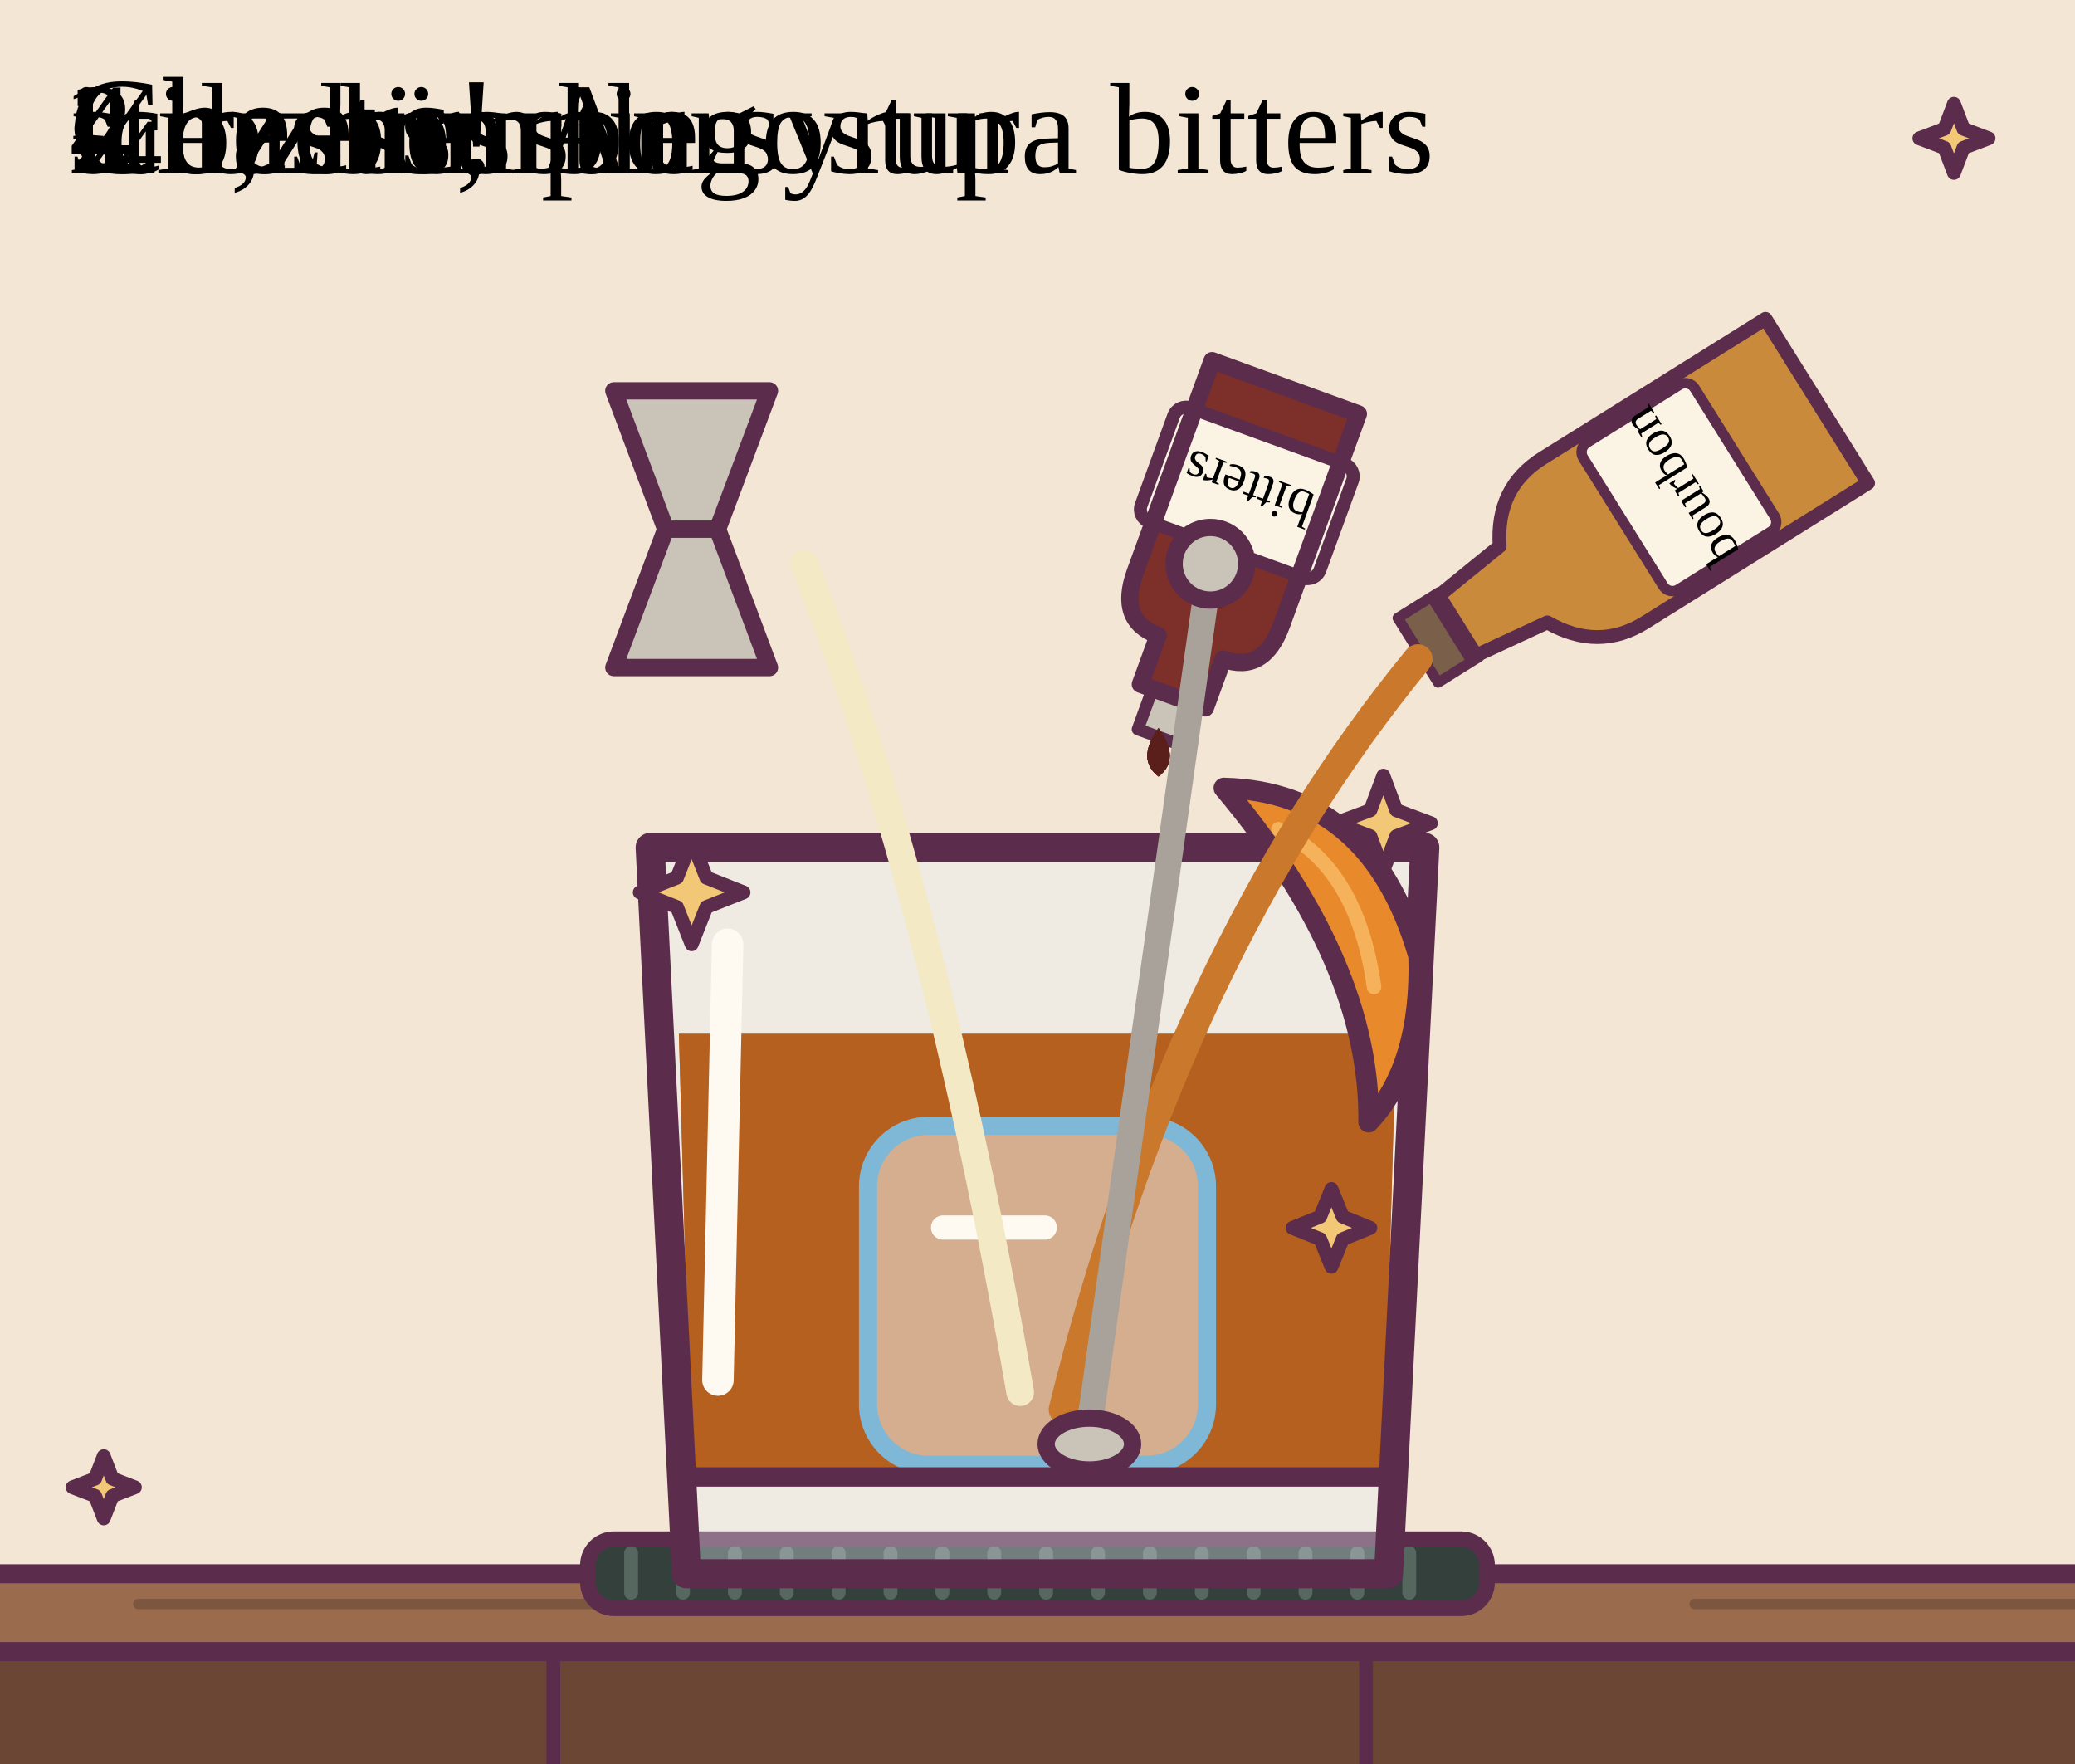
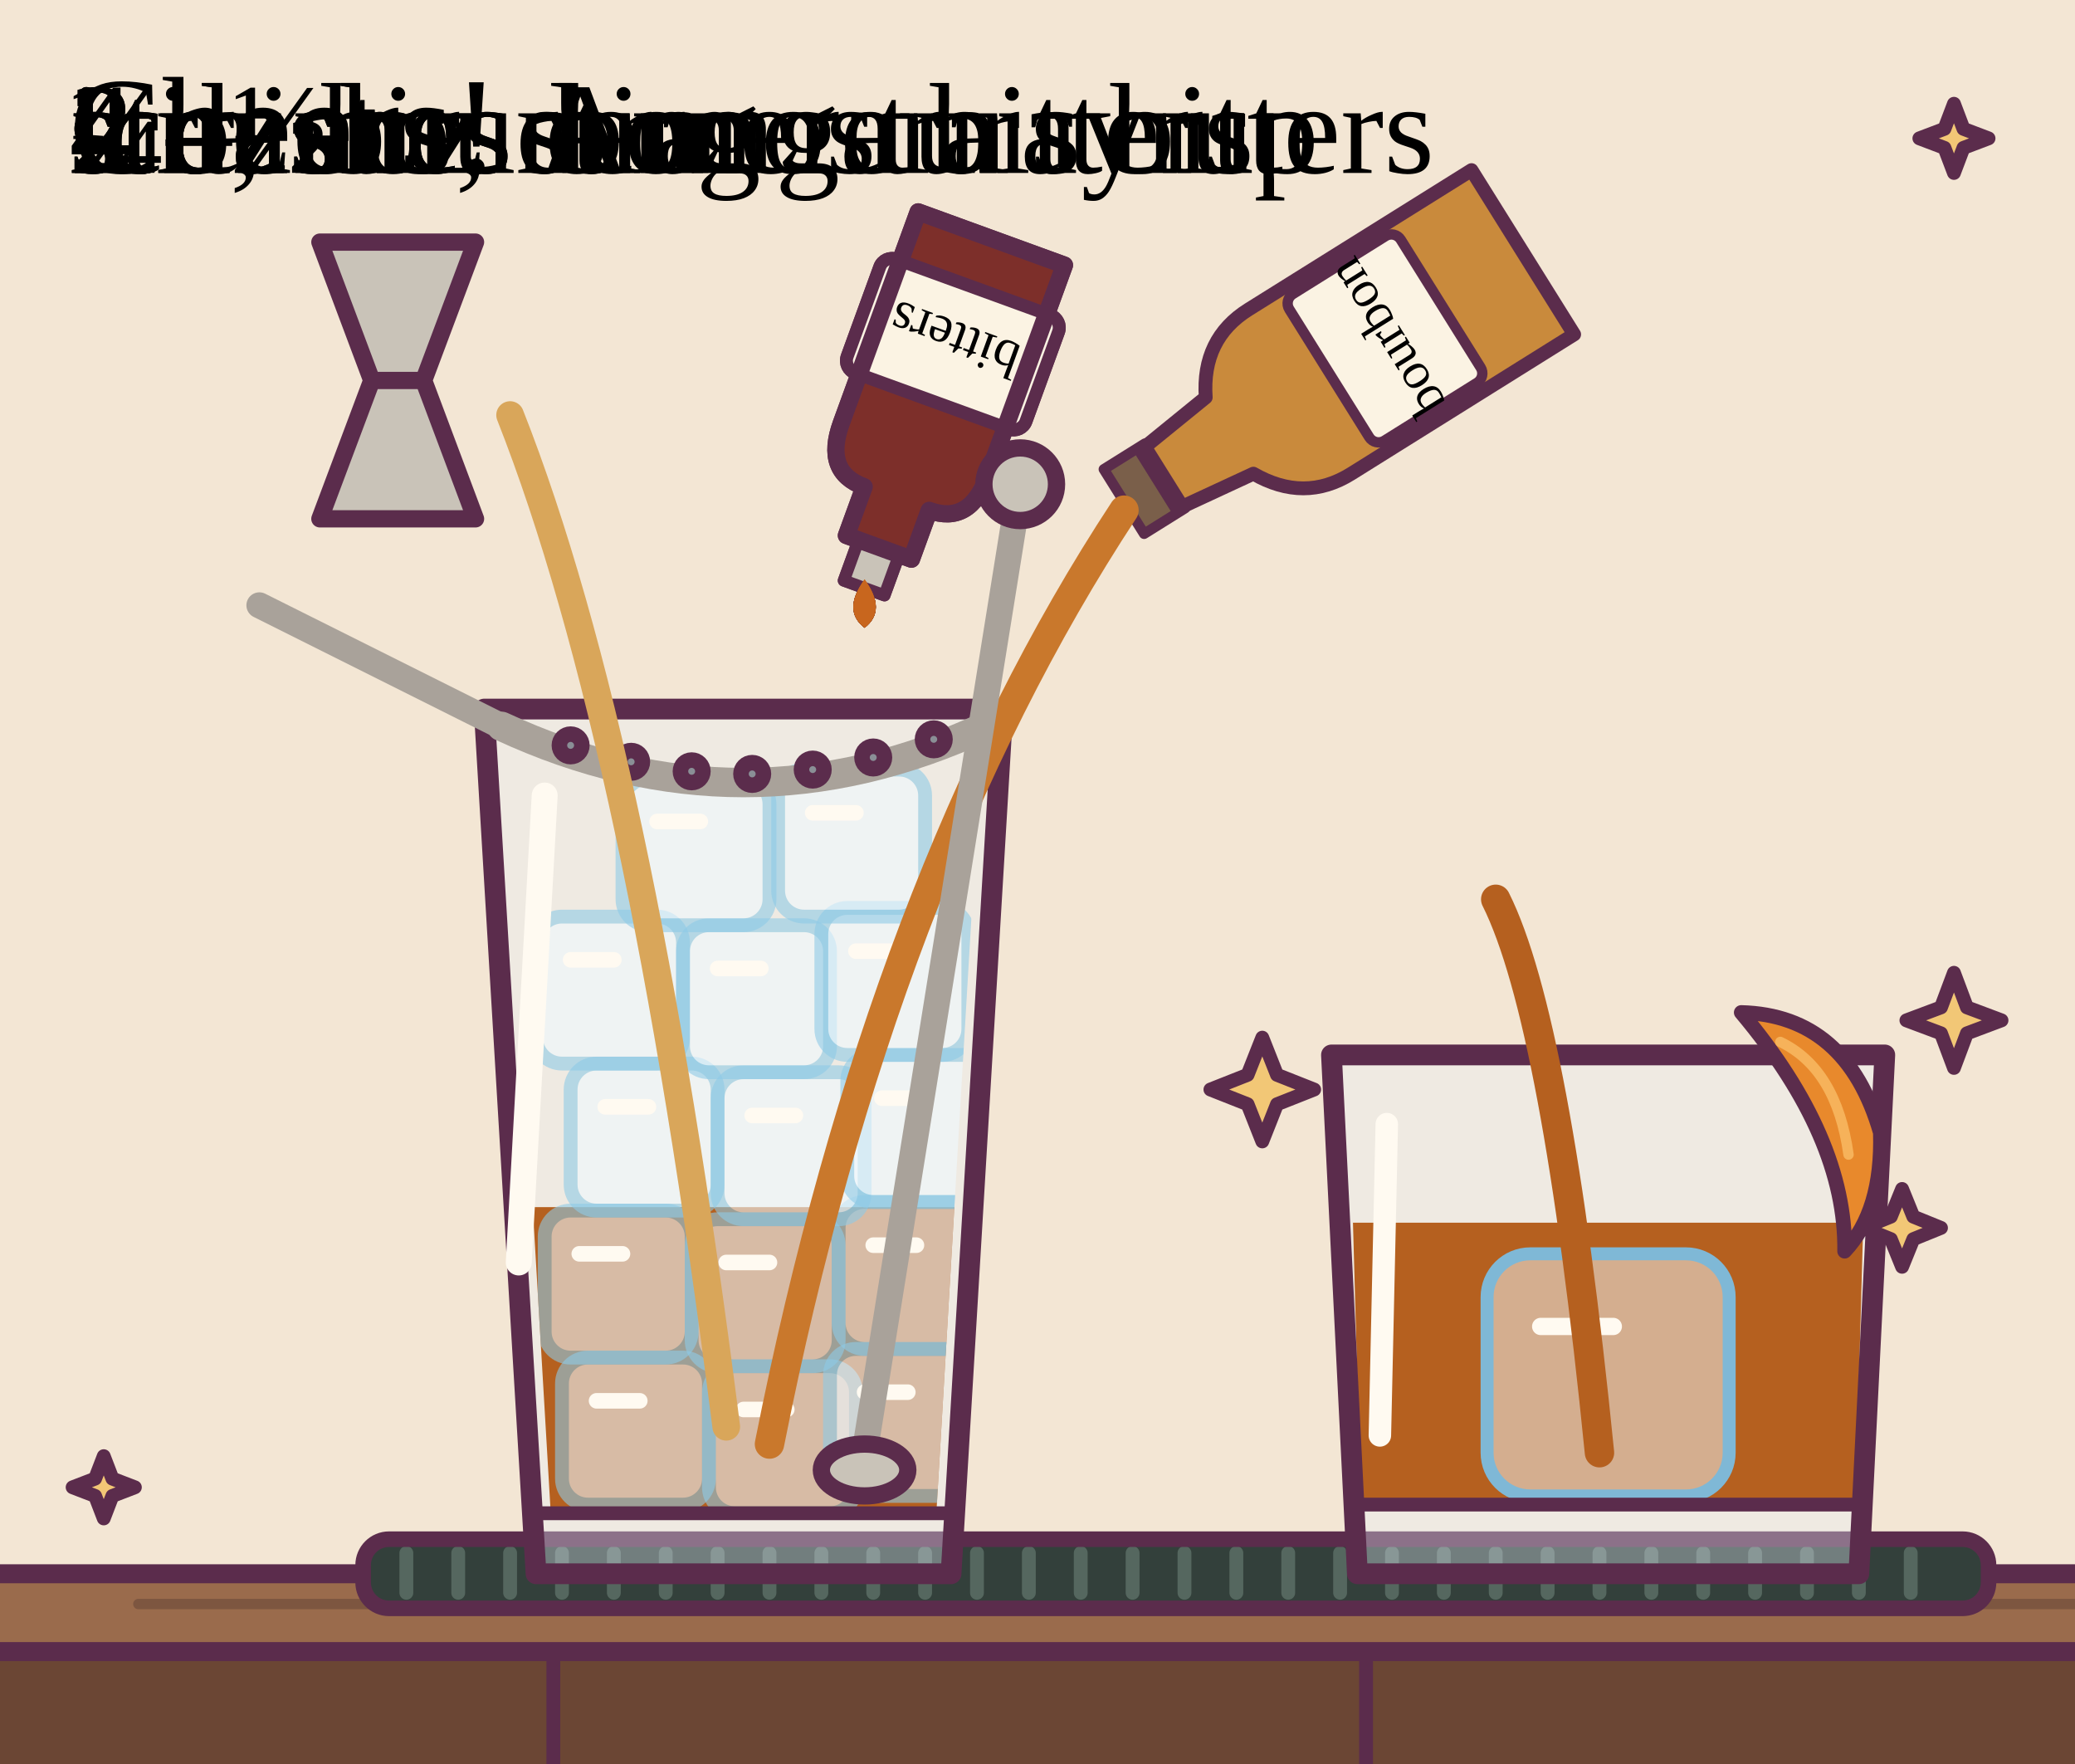
- <svg viewBox="0 0 240 204" role="img" aria-label="How to make an Old Fashioned, step by step: Syrup and bitters. Add the simple syrup and bitters to a rocks glass. Add the whiskey. Ice and stir. Add one big ice cube and stir for about 20 seconds. Garnish. Twist an orange peel over the drink, then drop it in. Cheers!">
+ <svg viewBox="0 0 240 204" role="img" aria-label="How to make an Old Fashioned, step by step: Combine ingredients. Add the whiskey, demerara simple and both bitters to a mixing glass. Stir. Fill with ice and stir until the drink is good and cold. Then, stir longer! (Seriously. You need some of that ice to melt. Water softens the alcohol-bite and brings the drink into balance. Dilution is part of the recipe.) Strain over a big cube. Strain into a rocks glass over one large ice cube. Garnish. Twist an orange peel over the drink, then drop it in. Cheers!">
  <g transform="translate(-104 -14)">
    <g filter="url(#wash)">
      <rect x="0" y="0" width="400" height="236" fill="#f3e6d4" />
    </g>
    <rect x="0" y="196" width="400" height="40" fill="#6e4b39" />
    <g filter="url(#wash)">
      <rect x="0" y="196" width="400" height="9" fill="#9a6b4c" />
      <rect x="0" y="205" width="400" height="31" fill="#6b4634" />
    </g>
    <g filter="url(#crayon)" fill="none" stroke="#5b2c4c" stroke-width="2.2" stroke-linecap="round" stroke-linejoin="round">
      <path d="M0 196 H400 M0 205 H400" />
      <path d="M64 205 V236" stroke-width="1.6" />
      <path d="M168 205 V236" stroke-width="1.6" />
      <path d="M262 205 V236" stroke-width="1.6" />
      <path d="M352 205 V236" stroke-width="1.6" />
      <path d="M22 199.5 h38" stroke="#7d5640" stroke-width="1.2" />
      <path d="M120 199.5 h54" stroke="#7d5640" stroke-width="1.2" />
      <path d="M230 199.5 h30" stroke="#7d5640" stroke-width="1.2" />
      <path d="M300 199.5 h46" stroke="#7d5640" stroke-width="1.2" />
    </g>
-     <rect x="172" y="192" width="104" height="8" rx="3" fill="#33403b" />
-     <path d="M177 193.6 v4.6" stroke="#55675f" stroke-width="1.6" stroke-linecap="round" />
-     <path d="M183 193.6 v4.6" stroke="#55675f" stroke-width="1.6" stroke-linecap="round" />
-     <path d="M189 193.6 v4.6" stroke="#55675f" stroke-width="1.6" stroke-linecap="round" />
-     <path d="M195 193.6 v4.6" stroke="#55675f" stroke-width="1.6" stroke-linecap="round" />
-     <path d="M201 193.6 v4.6" stroke="#55675f" stroke-width="1.6" stroke-linecap="round" />
-     <path d="M207 193.6 v4.6" stroke="#55675f" stroke-width="1.6" stroke-linecap="round" />
-     <path d="M213 193.6 v4.6" stroke="#55675f" stroke-width="1.6" stroke-linecap="round" />
-     <path d="M219 193.6 v4.6" stroke="#55675f" stroke-width="1.6" stroke-linecap="round" />
-     <path d="M225 193.6 v4.6" stroke="#55675f" stroke-width="1.6" stroke-linecap="round" />
-     <path d="M231 193.6 v4.6" stroke="#55675f" stroke-width="1.6" stroke-linecap="round" />
-     <path d="M237 193.6 v4.6" stroke="#55675f" stroke-width="1.6" stroke-linecap="round" />
-     <path d="M243 193.6 v4.6" stroke="#55675f" stroke-width="1.6" stroke-linecap="round" />
-     <path d="M249 193.6 v4.6" stroke="#55675f" stroke-width="1.6" stroke-linecap="round" />
-     <path d="M255 193.6 v4.6" stroke="#55675f" stroke-width="1.6" stroke-linecap="round" />
-     <path d="M261 193.6 v4.6" stroke="#55675f" stroke-width="1.6" stroke-linecap="round" />
-     <path d="M267 193.6 v4.6" stroke="#55675f" stroke-width="1.6" stroke-linecap="round" />
+     <rect x="146" y="192" width="188" height="8" rx="3" fill="#33403b" />
+     <path d="M151 193.6 v4.6" stroke="#55675f" stroke-width="1.6" stroke-linecap="round" />
+     <path d="M157 193.6 v4.6" stroke="#55675f" stroke-width="1.6" stroke-linecap="round" />
+     <path d="M163 193.6 v4.6" stroke="#55675f" stroke-width="1.6" stroke-linecap="round" />
+     <path d="M169 193.6 v4.6" stroke="#55675f" stroke-width="1.6" stroke-linecap="round" />
+     <path d="M175 193.6 v4.6" stroke="#55675f" stroke-width="1.6" stroke-linecap="round" />
+     <path d="M181 193.6 v4.6" stroke="#55675f" stroke-width="1.6" stroke-linecap="round" />
+     <path d="M187 193.6 v4.6" stroke="#55675f" stroke-width="1.6" stroke-linecap="round" />
+     <path d="M193 193.6 v4.6" stroke="#55675f" stroke-width="1.6" stroke-linecap="round" />
+     <path d="M199 193.6 v4.6" stroke="#55675f" stroke-width="1.6" stroke-linecap="round" />
+     <path d="M205 193.6 v4.6" stroke="#55675f" stroke-width="1.6" stroke-linecap="round" />
+     <path d="M211 193.6 v4.6" stroke="#55675f" stroke-width="1.6" stroke-linecap="round" />
+     <path d="M217 193.6 v4.6" stroke="#55675f" stroke-width="1.6" stroke-linecap="round" />
+     <path d="M223 193.6 v4.6" stroke="#55675f" stroke-width="1.6" stroke-linecap="round" />
+     <path d="M229 193.6 v4.6" stroke="#55675f" stroke-width="1.6" stroke-linecap="round" />
+     <path d="M235 193.6 v4.6" stroke="#55675f" stroke-width="1.6" stroke-linecap="round" />
+     <path d="M241 193.6 v4.6" stroke="#55675f" stroke-width="1.6" stroke-linecap="round" />
+     <path d="M247 193.6 v4.6" stroke="#55675f" stroke-width="1.6" stroke-linecap="round" />
+     <path d="M253 193.6 v4.6" stroke="#55675f" stroke-width="1.6" stroke-linecap="round" />
+     <path d="M259 193.6 v4.6" stroke="#55675f" stroke-width="1.6" stroke-linecap="round" />
+     <path d="M265 193.6 v4.6" stroke="#55675f" stroke-width="1.6" stroke-linecap="round" />
+     <path d="M271 193.6 v4.6" stroke="#55675f" stroke-width="1.6" stroke-linecap="round" />
+     <path d="M277 193.6 v4.6" stroke="#55675f" stroke-width="1.6" stroke-linecap="round" />
+     <path d="M283 193.6 v4.6" stroke="#55675f" stroke-width="1.6" stroke-linecap="round" />
+     <path d="M289 193.6 v4.6" stroke="#55675f" stroke-width="1.6" stroke-linecap="round" />
+     <path d="M295 193.6 v4.6" stroke="#55675f" stroke-width="1.6" stroke-linecap="round" />
+     <path d="M301 193.6 v4.6" stroke="#55675f" stroke-width="1.6" stroke-linecap="round" />
+     <path d="M307 193.6 v4.6" stroke="#55675f" stroke-width="1.6" stroke-linecap="round" />
+     <path d="M313 193.6 v4.6" stroke="#55675f" stroke-width="1.6" stroke-linecap="round" />
+     <path d="M319 193.6 v4.6" stroke="#55675f" stroke-width="1.6" stroke-linecap="round" />
+     <path d="M325 193.6 v4.6" stroke="#55675f" stroke-width="1.6" stroke-linecap="round" />
    <g filter="url(#crayon)" fill="none" stroke="#5b2c4c" stroke-width="2.6" stroke-linecap="round" stroke-linejoin="round">
-       <rect x="172" y="192" width="104" height="8" rx="3" stroke-width="1.8" />
+       <rect x="146" y="192" width="188" height="8" rx="3" stroke-width="1.8" />
    </g>
    <g class="twinkle d2" style="transform-origin:330px 30px">
      <path d="M330 26 L331.1 28.9 L334 30 L331.1 31.1 L330 34 L328.9 31.1 L326 30 L328.9 28.9Z" fill="#f2c776" stroke="#5b2c4c" stroke-width="1.6" stroke-linejoin="round" />
    </g>
    <g class="twinkle d3" style="transform-origin:116px 186px">
      <path d="M116 182.4 L117 185 L119.6 186 L117 187 L116 189.6 L115 187 L112.4 186 L115 185Z" fill="#f2c776" stroke="#5b2c4c" stroke-width="1.6" stroke-linejoin="round" />
    </g>
-     <g transform="translate(224 196) scale(1.4)">
+     <g class="mix27">
+       <g class="tip26" style="transform-origin:220px 96px">
+         <g class="shk25" style="transform-origin:190px 116px">
+           <g filter="url(#wash)">
+             <path d="M160 96 L220 96 L214 196 L166 196Z" fill="#e7f1fb" opacity=".35" />
+           </g>
+           <clipPath id="old-fashioned-mx">
+             <path d="M162.4 99 L217.6 99 L212.3 189 L167.7 189Z" />
+           </clipPath>
+           <g clip-path="url(#old-fashioned-mx)">
+             <g filter="url(#wash)">
+               <g class="ml5" style="transform-origin:190px 190px">
+                 <rect x="158" y="169.5" width="64" height="20.5" fill="#c9782c" />
+               </g>
+               <g class="ml6" style="transform-origin:190px 170px">
+                 <rect x="158" y="165.8" width="64" height="4.2" fill="#d9a65a" />
+               </g>
+               <g class="ml7" style="transform-origin:190px 166.2px">
+                 <rect x="158" y="164.2" width="64" height="2.1" fill="#5a1f1a" />
+               </g>
+               <g class="ml8" style="transform-origin:190px 164.7px">
+                 <rect x="158" y="162.6" width="64" height="2.1" fill="#c8661e" />
+               </g>
+               <g class="mixed9" style="transform-origin:190px 190px">
+                 <rect x="158" y="153.6" width="64" height="36.4" fill="#b5601f" />
+               </g>
+             </g>
+             <g class="mice10" style="transform-origin:177.5px 179.5px">
+               <rect x="169" y="171" width="17" height="17" rx="3" fill="#eef8ff" opacity=".6" stroke="#8ecae6" stroke-width="1.6" />
+               <path d="M173 176 h5" stroke="#fffaf1" stroke-width="1.8" stroke-linecap="round" />
+             </g>
+             <g class="mice11" style="transform-origin:194.5px 180.5px">
+               <rect x="186" y="172" width="17" height="17" rx="3" fill="#eef8ff" opacity=".6" stroke="#8ecae6" stroke-width="1.6" />
+               <path d="M190 177 h5" stroke="#fffaf1" stroke-width="1.8" stroke-linecap="round" />
+             </g>
+             <g class="mice12" style="transform-origin:208.5px 178.5px">
+               <rect x="200" y="170" width="17" height="17" rx="3" fill="#eef8ff" opacity=".6" stroke="#8ecae6" stroke-width="1.6" />
+               <path d="M204 175 h5" stroke="#fffaf1" stroke-width="1.8" stroke-linecap="round" />
+             </g>
+             <g class="mice13" style="transform-origin:175.5px 162.5px">
+               <rect x="167" y="154" width="17" height="17" rx="3" fill="#eef8ff" opacity=".6" stroke="#8ecae6" stroke-width="1.6" />
+               <path d="M171 159 h5" stroke="#fffaf1" stroke-width="1.8" stroke-linecap="round" />
+             </g>
+             <g class="mice14" style="transform-origin:192.5px 163.5px">
+               <rect x="184" y="155" width="17" height="17" rx="3" fill="#eef8ff" opacity=".6" stroke="#8ecae6" stroke-width="1.6" />
+               <path d="M188 160 h5" stroke="#fffaf1" stroke-width="1.8" stroke-linecap="round" />
+             </g>
+             <g class="mice15" style="transform-origin:209.5px 161.5px">
+               <rect x="201" y="153" width="17" height="17" rx="3" fill="#eef8ff" opacity=".6" stroke="#8ecae6" stroke-width="1.6" />
+               <path d="M205 158 h5" stroke="#fffaf1" stroke-width="1.8" stroke-linecap="round" />
+             </g>
+             <g class="mice16" style="transform-origin:178.5px 145.5px">
+               <rect x="170" y="137" width="17" height="17" rx="3" fill="#eef8ff" opacity=".6" stroke="#8ecae6" stroke-width="1.6" />
+               <path d="M174 142 h5" stroke="#fffaf1" stroke-width="1.8" stroke-linecap="round" />
+             </g>
+             <g class="mice17" style="transform-origin:195.5px 146.5px">
+               <rect x="187" y="138" width="17" height="17" rx="3" fill="#eef8ff" opacity=".6" stroke="#8ecae6" stroke-width="1.6" />
+               <path d="M191 143 h5" stroke="#fffaf1" stroke-width="1.8" stroke-linecap="round" />
+             </g>
+             <g class="mice18" style="transform-origin:210.5px 144.5px">
+               <rect x="202" y="136" width="17" height="17" rx="3" fill="#eef8ff" opacity=".6" stroke="#8ecae6" stroke-width="1.6" />
+               <path d="M206 141 h5" stroke="#fffaf1" stroke-width="1.8" stroke-linecap="round" />
+             </g>
+             <g class="mice19" style="transform-origin:174.5px 128.5px">
+               <rect x="166" y="120" width="17" height="17" rx="3" fill="#eef8ff" opacity=".6" stroke="#8ecae6" stroke-width="1.6" />
+               <path d="M170 125 h5" stroke="#fffaf1" stroke-width="1.8" stroke-linecap="round" />
+             </g>
+             <g class="mice20" style="transform-origin:191.5px 129.5px">
+               <rect x="183" y="121" width="17" height="17" rx="3" fill="#eef8ff" opacity=".6" stroke="#8ecae6" stroke-width="1.6" />
+               <path d="M187 126 h5" stroke="#fffaf1" stroke-width="1.8" stroke-linecap="round" />
+             </g>
+             <g class="mice21" style="transform-origin:207.5px 127.5px">
+               <rect x="199" y="119" width="17" height="17" rx="3" fill="#eef8ff" opacity=".6" stroke="#8ecae6" stroke-width="1.6" />
+               <path d="M203 124 h5" stroke="#fffaf1" stroke-width="1.8" stroke-linecap="round" />
+             </g>
+             <g class="mice22" style="transform-origin:184.5px 112.5px">
+               <rect x="176" y="104" width="17" height="17" rx="3" fill="#eef8ff" opacity=".6" stroke="#8ecae6" stroke-width="1.6" />
+               <path d="M180 109 h5" stroke="#fffaf1" stroke-width="1.8" stroke-linecap="round" />
+             </g>
+             <g class="mice23" style="transform-origin:202.5px 111.5px">
+               <rect x="194" y="103" width="17" height="17" rx="3" fill="#eef8ff" opacity=".6" stroke="#8ecae6" stroke-width="1.6" />
+               <path d="M198 108 h5" stroke="#fffaf1" stroke-width="1.8" stroke-linecap="round" />
+             </g>
+           </g>
+           <g filter="url(#crayon)" fill="none" stroke="#5b2c4c" stroke-width="2.6" stroke-linecap="round" stroke-linejoin="round">
+             <path d="M160 96 L220 96 L214 196 L166 196Z" stroke-width="2.4" />
+             <path d="M166 189 H214" stroke-width="1.6" />
+             <path d="M167 106 L164 160" stroke="#fffaf1" stroke-width="3" />
+           </g>
+           <g class="strainer24">
+             <g filter="url(#crayon)" fill="none" stroke="#5b2c4c" stroke-width="2.6" stroke-linecap="round" stroke-linejoin="round">
+               <path d="M162 98 Q190 111 218 98" stroke="#a9a29a" stroke-width="3.4" />
+               <path d="M162 98 L134 84" stroke="#a9a29a" stroke-width="3" />
+               <circle cx="170" cy="100.2" r=".9" fill="#8a8f96" />
+               <circle cx="177" cy="102.1" r=".9" fill="#8a8f96" />
+               <circle cx="184" cy="103.2" r=".9" fill="#8a8f96" />
+               <circle cx="191" cy="103.5" r=".9" fill="#8a8f96" />
+               <circle cx="198" cy="103" r=".9" fill="#8a8f96" />
+               <circle cx="205" cy="101.6" r=".9" fill="#8a8f96" />
+               <circle cx="212" cy="99.5" r=".9" fill="#8a8f96" />
+             </g>
+           </g>
+         </g>
+       </g>
+     </g>
+     <g transform="translate(290 196) scale(1)">
      <g filter="url(#wash)">
        <path d="M-32 -60 L32 -60 L29 0 L-29 0Z" fill="#e7f1fb" opacity=".35" />
      </g>
-       <g class="gc5">
+       <g class="gc3">
        <clipPath id="old-fashioned-gl">
          <path d="M-30 -58 L30 -58 L28.6 -8 L-28.6 -8Z" />
        </clipPath>
        <g clip-path="url(#old-fashioned-gl)">
          <g filter="url(#wash)">
            <g class="band1" style="transform-origin:0px -6.5px">
-               <rect x="-40" y="-11.3" width="80" height="4.8" fill="#f3e9c4" />
-             </g>
-             <g class="band2" style="transform-origin:0px -10.7px">
-               <rect x="-40" y="-44.6" width="80" height="33.9" fill="#c9782c" />
-             </g>
-           </g>
-           <g class="mixd3">
-             <g filter="url(#wash)">
-               <rect x="-40" y="-44.6" width="80" height="38" fill="#b5601f" />
+               <rect x="-40" y="-40.6" width="80" height="34.1" fill="#b5601f" />
            </g>
          </g>
          <g filter="url(#wash)" />
-           <g class="gice4">
+           <g class="gice2">
            <g>
              <g>
                <g filter="url(#wash)">
                  <rect x="-14" y="-37" width="28" height="28" rx="5" fill="#f4fbff" opacity=".5" />
                </g>
                <g filter="url(#crayon)" fill="none" stroke="#5b2c4c" stroke-width="2.6" stroke-linecap="round" stroke-linejoin="round">
                  <rect x="-14" y="-37" width="28" height="28" rx="5" stroke="#7fb8d6" stroke-width="1.5" />
                  <path d="M-7.8 -28.6 h8.4" stroke="#fffaf1" stroke-width="2" />
                </g>
              </g>
            </g>
          </g>
        </g>
      </g>
      <g filter="url(#crayon)" fill="none" stroke="#5b2c4c" stroke-width="2.6" stroke-linecap="round" stroke-linejoin="round">
        <path d="M-32 -60 L32 -60 L29 0 L-29 0Z" stroke-width="2.4" />
        <path d="M-28.6 -8 H28.6" stroke-width="1.6" />
        <path d="M-25.6 -52 L-26.4 -16" stroke="#fffaf1" stroke-width="2.6" />
      </g>
-       <g class="garn6">
+       <g class="garn4">
        <g transform="translate(24 -54) rotate(-8)">
          <g filter="url(#wash)">
            <path d="M-7 -12 Q5 -10 7 4 Q6 13 1 17 Q3 4 -7 -12Z" fill="#e8892c" />
          </g>
          <g filter="url(#crayon)" fill="none" stroke="#5b2c4c" stroke-width="2.6" stroke-linecap="round" stroke-linejoin="round">
            <path d="M-7 -12 Q5 -10 7 4 Q6 13 1 17 Q3 4 -7 -12Z" stroke-width="1.7" />
            <path d="M-3 -8 Q3 -4 3 6" stroke="#f6b25a" stroke-width="1.2" />
          </g>
        </g>
      </g>
    </g>
-     <g class="jig7" style="transform-origin:184px 75.2px">
-       <g transform="translate(184 75.2)">
+     <g class="btl28" style="transform-origin:234px 72px">
+       <g transform="translate(234 72) rotate(-122)">
+         <g transform="translate(0 54.4) scale(0.8)">
+           <g filter="url(#wash)">
+             <path d="M-14 0 L-14 -38 Q-14 -46 -6.5 -50 L-5 -62 L5 -62 L6.5 -50 Q14 -46 14 -38 L14 0Z" fill="#c98a3c" />
+             <rect x="-12.5" y="-33" width="25" height="19" rx="1.6" fill="#fbf3e3" />
+             <path d="M-5.5 -68 h11 v7 h-11Z" fill="#7a5f4a" />
+           </g>
+           <g filter="url(#crayon)" fill="none" stroke="#5b2c4c" stroke-width="2.6" stroke-linecap="round" stroke-linejoin="round">
+             <path d="M-14 0 L-14 -38 Q-14 -46 -6.5 -50 L-5 -62 L5 -62 L6.5 -50 Q14 -46 14 -38 L14 0Z" stroke-width="2" />
+             <rect x="-12.5" y="-33" width="25" height="19" rx="1.6" stroke-width="1.5" />
+             <path d="M-5.5 -68 h11 v7 h-11Z" stroke-width="1.5" />
+           </g>
+           <text class="letter" x="0" y="-20.8" font-size="7.6" text-anchor="middle" textLength="22" lengthAdjust="spacingAndGlyphs">bourbon</text>
+         </g>
+       </g>
+     </g>
+     <g filter="url(#crayon)" fill="none" stroke="#5b2c4c" stroke-width="2.6" stroke-linecap="round" stroke-linejoin="round" class="pour29">
+       <path d="M234 73 Q206 115.6 193 181" stroke="#c9782c" stroke-width="3.4" />
+     </g>
+     <g class="jig31" style="transform-origin:150px 58px">
+       <g transform="translate(150 58)">
        <g filter="url(#wash)">
          <path d="M-9 -16 L9 -16 L3 0 L9 16 L-9 16 L-3 0Z" fill="#c9c3b8" />
        </g>
        <g filter="url(#crayon)" fill="none" stroke="#5b2c4c" stroke-width="2.6" stroke-linecap="round" stroke-linejoin="round">
          <path d="M-9 -16 L9 -16 L3 0 L9 16 L-9 16 L-3 0Z M-3 0 H3" stroke-width="2" />
        </g>
      </g>
    </g>
-     <g filter="url(#crayon)" fill="none" stroke="#5b2c4c" stroke-width="2.6" stroke-linecap="round" stroke-linejoin="round" class="pour8">
-       <path d="M197 79.2 Q212 117.2 222 175" stroke="#f3e9c4" stroke-width="3.2" />
-     </g>
-     <g class="dshw11">
-       <g class="dsh10" style="transform-origin:246.5px 75.7px">
-         <g transform="translate(246.5 75.7) rotate(200)">
+     <g filter="url(#crayon)" fill="none" stroke="#5b2c4c" stroke-width="2.6" stroke-linecap="round" stroke-linejoin="round" class="pour32">
+       <path d="M163 62 Q178 100 188 179" stroke="#d9a65a" stroke-width="3.2" />
+     </g>
+     <g class="dshw35">
+       <g class="dsh34" style="transform-origin:212.5px 58.5px">
+         <g transform="translate(212.5 58.5) rotate(200)">
          <g filter="url(#wash)">
            <path d="M-9 -8 Q-9 -14 -4 -14 L-4 -20 L4 -20 L4 -14 Q9 -14 9 -8 L9 18 L-9 18Z" fill="#7d2f2a" />
            <rect x="-11" y="-2" width="22" height="14" rx="1.5" fill="#fbf3e3" />
            <rect x="-2.5" y="-25" width="5" height="5" fill="#c9c3b8" />
          </g>
          <g filter="url(#crayon)" fill="none" stroke="#5b2c4c" stroke-width="2" stroke-linecap="round" stroke-linejoin="round">
            <path d="M-9 -8 Q-9 -14 -4 -14 L-4 -20 L4 -20 L4 -14 Q9 -14 9 -8 L9 18 L-9 18Z" />
            <rect x="-11" y="-2" width="22" height="14" rx="1.5" stroke-width="1.5" />
            <rect x="-2.5" y="-25" width="5" height="5" stroke-width="1.4" />
          </g>
          <text class="letter" x="0" y="7.6" font-size="6.2" text-anchor="middle">bitters</text>
        </g>
      </g>
    </g>
-     <g class="drop12">
-       <path d="M238 98.2 q-2.6 3.6 0 5.6 q2.6 -2 0 -5.6Z" fill="#5a1f1a" />
-     </g>
-     <g class="drop13">
-       <path d="M238 98.2 q-2.6 3.6 0 5.6 q2.6 -2 0 -5.6Z" fill="#5a1f1a" />
-     </g>
-     <g class="drop14">
-       <path d="M238 98.2 q-2.6 3.6 0 5.6 q2.6 -2 0 -5.6Z" fill="#5a1f1a" />
-     </g>
-     <g class="drop15">
-       <path d="M238 98.2 q-2.6 3.6 0 5.6 q2.6 -2 0 -5.6Z" fill="#5a1f1a" />
-     </g>
-     <g class="btl17" style="transform-origin:268px 89.2px">
-       <g transform="translate(268 89.2) rotate(-122)">
-         <g transform="translate(0 54.4) scale(0.8)">
-           <g filter="url(#wash)">
-             <path d="M-14 0 L-14 -38 Q-14 -46 -6.5 -50 L-5 -62 L5 -62 L6.5 -50 Q14 -46 14 -38 L14 0Z" fill="#c98a3c" />
-             <rect x="-12.5" y="-33" width="25" height="19" rx="1.6" fill="#fbf3e3" />
-             <path d="M-5.5 -68 h11 v7 h-11Z" fill="#7a5f4a" />
-           </g>
-           <g filter="url(#crayon)" fill="none" stroke="#5b2c4c" stroke-width="2.6" stroke-linecap="round" stroke-linejoin="round">
-             <path d="M-14 0 L-14 -38 Q-14 -46 -6.5 -50 L-5 -62 L5 -62 L6.5 -50 Q14 -46 14 -38 L14 0Z" stroke-width="2" />
-             <rect x="-12.5" y="-33" width="25" height="19" rx="1.6" stroke-width="1.5" />
-             <path d="M-5.5 -68 h11 v7 h-11Z" stroke-width="1.5" />
-           </g>
-           <text class="letter" x="0" y="-20.8" font-size="7.6" text-anchor="middle" textLength="22" lengthAdjust="spacingAndGlyphs">bourbon</text>
-         </g>
-       </g>
-     </g>
-     <g filter="url(#crayon)" fill="none" stroke="#5b2c4c" stroke-width="2.6" stroke-linecap="round" stroke-linejoin="round" class="pour18">
-       <path d="M268 90.2 Q240 124.3 227 177" stroke="#c9782c" stroke-width="3.4" />
-     </g>
-     <g class="spnw22">
-       <g class="spn21" style="transform-origin:230px 179px">
+     <g class="drop36">
+       <path d="M204 81 q-2.6 3.6 0 5.6 q2.6 -2 0 -5.6Z" fill="#5a1f1a" />
+     </g>
+     <g class="drop37">
+       <path d="M204 81 q-2.6 3.6 0 5.6 q2.6 -2 0 -5.6Z" fill="#5a1f1a" />
+     </g>
+     <g class="drop38">
+       <path d="M204 81 q-2.6 3.6 0 5.6 q2.6 -2 0 -5.6Z" fill="#5a1f1a" />
+     </g>
+     <g class="drop39">
+       <path d="M204 81 q-2.6 3.6 0 5.6 q2.6 -2 0 -5.6Z" fill="#5a1f1a" />
+     </g>
+     <g class="dshw42">
+       <g class="dsh41" style="transform-origin:212.5px 58.5px">
+         <g transform="translate(212.5 58.5) rotate(200)">
+           <g filter="url(#wash)">
+             <path d="M-9 -8 Q-9 -14 -4 -14 L-4 -20 L4 -20 L4 -14 Q9 -14 9 -8 L9 18 L-9 18Z" fill="#7d2f2a" />
+             <rect x="-11" y="-2" width="22" height="14" rx="1.5" fill="#fbf3e3" />
+             <rect x="-2.5" y="-25" width="5" height="5" fill="#c9c3b8" />
+           </g>
+           <g filter="url(#crayon)" fill="none" stroke="#5b2c4c" stroke-width="2" stroke-linecap="round" stroke-linejoin="round">
+             <path d="M-9 -8 Q-9 -14 -4 -14 L-4 -20 L4 -20 L4 -14 Q9 -14 9 -8 L9 18 L-9 18Z" />
+             <rect x="-11" y="-2" width="22" height="14" rx="1.5" stroke-width="1.5" />
+             <rect x="-2.5" y="-25" width="5" height="5" stroke-width="1.4" />
+           </g>
+           <text class="letter" x="0" y="7.6" font-size="6.2" text-anchor="middle">bitters</text>
+         </g>
+       </g>
+     </g>
+     <g class="drop43">
+       <path d="M204 81 q-2.6 3.6 0 5.6 q2.6 -2 0 -5.6Z" fill="#c8661e" />
+     </g>
+     <g class="drop44">
+       <path d="M204 81 q-2.6 3.6 0 5.6 q2.6 -2 0 -5.6Z" fill="#c8661e" />
+     </g>
+     <g class="spnw48">
+       <g class="spn47" style="transform-origin:204px 182px">
        <g filter="url(#crayon)" fill="none" stroke="#5b2c4c" stroke-width="2" stroke-linecap="round" stroke-linejoin="round">
-           <path d="M244 79.2 L230 179" stroke="#a9a29a" stroke-width="3" />
-           <circle cx="244" cy="79.2" r="4.2" fill="#c9c3b8" />
-           <ellipse cx="230" cy="181" rx="5" ry="3" fill="#c9c3b8" />
-         </g>
-       </g>
-     </g>
-     <g class="cheer25">
-       <g class="twinkle" style="transform-origin:184px 117.2px">
-         <path d="M184 111.2 L185.7 115.5 L190 117.2 L185.7 118.9 L184 123.2 L182.3 118.9 L178 117.2 L182.3 115.5Z" fill="#f2c776" stroke="#5b2c4c" stroke-width="1.6" stroke-linejoin="round" />
-       </g>
-       <g class="twinkle d2" style="transform-origin:264px 109.2px">
-         <path d="M264 103.7 L265.5 107.7 L269.5 109.2 L265.5 110.7 L264 114.7 L262.5 110.7 L258.5 109.2 L262.5 107.7Z" fill="#f2c776" stroke="#5b2c4c" stroke-width="1.6" stroke-linejoin="round" />
-       </g>
-       <g class="twinkle d3" style="transform-origin:258px 156px">
-         <path d="M258 151.5 L259.3 154.7 L262.5 156 L259.3 157.3 L258 160.5 L256.7 157.3 L253.5 156 L256.7 154.7Z" fill="#f2c776" stroke="#5b2c4c" stroke-width="1.6" stroke-linejoin="round" />
-       </g>
-     </g>
-     <text class="letter cap9" x="112" y="34" font-size="15">¼ oz simple syrup</text>
-     <text class="letter cap16" x="112" y="34" font-size="15">4 dashes Angostura bitters</text>
-     <text class="letter cap19" x="112" y="34" font-size="15">2 oz bourbon</text>
-     <text class="letter cap20" x="112" y="34" font-size="15">ice</text>
-     <text class="letter cap23" x="112" y="34" font-size="15">stir, stir, stir</text>
-     <text class="letter cap24" x="112" y="34" font-size="16">Cheers!</text>
+           <path d="M222 70 L204 182" stroke="#a9a29a" stroke-width="3" />
+           <circle cx="222" cy="70" r="4.2" fill="#c9c3b8" />
+           <ellipse cx="204" cy="184" rx="5" ry="3" fill="#c9c3b8" />
+         </g>
+       </g>
+     </g>
+     <g filter="url(#crayon)" fill="none" stroke="#5b2c4c" stroke-width="2.6" stroke-linecap="round" stroke-linejoin="round" class="pour51">
+       <path d="M277 118 Q284 132 289 182" stroke="#b5601f" stroke-width="3.4" />
+     </g>
+     <g class="cheer54">
+       <g class="twinkle" style="transform-origin:250px 140px">
+         <path d="M250 134 L251.7 138.3 L256 140 L251.7 141.7 L250 146 L248.3 141.7 L244 140 L248.3 138.3Z" fill="#f2c776" stroke="#5b2c4c" stroke-width="1.6" stroke-linejoin="round" />
+       </g>
+       <g class="twinkle d2" style="transform-origin:330px 132px">
+         <path d="M330 126.5 L331.5 130.5 L335.5 132 L331.5 133.5 L330 137.5 L328.5 133.5 L324.5 132 L328.5 130.5Z" fill="#f2c776" stroke="#5b2c4c" stroke-width="1.6" stroke-linejoin="round" />
+       </g>
+       <g class="twinkle d3" style="transform-origin:324px 156px">
+         <path d="M324 151.5 L325.3 154.7 L328.5 156 L325.3 157.3 L324 160.5 L322.7 157.3 L319.5 156 L322.7 154.7Z" fill="#f2c776" stroke="#5b2c4c" stroke-width="1.6" stroke-linejoin="round" />
+       </g>
+     </g>
+     <text class="letter cap30" x="112" y="34" font-size="15">2 oz bourbon</text>
+     <text class="letter cap33" x="112" y="34" font-size="15">¼–½ oz demerara syrup</text>
+     <text class="letter cap40" x="112" y="34" font-size="15">4 dashes Angostura bitters</text>
+     <text class="letter cap45" x="112" y="34" font-size="15">2 dashes orange bitters</text>
+     <text class="letter cap46" x="112" y="34" font-size="15">ice</text>
+     <text class="letter cap49" x="112" y="34" font-size="15">stir, stir, stir</text>
+     <text class="letter cap50" x="112" y="34" font-size="15">ice</text>
+     <text class="letter cap52" x="112" y="34" font-size="15">strain</text>
+     <text class="letter cap53" x="112" y="34" font-size="16">Cheers!</text>
  </g>
</svg>
